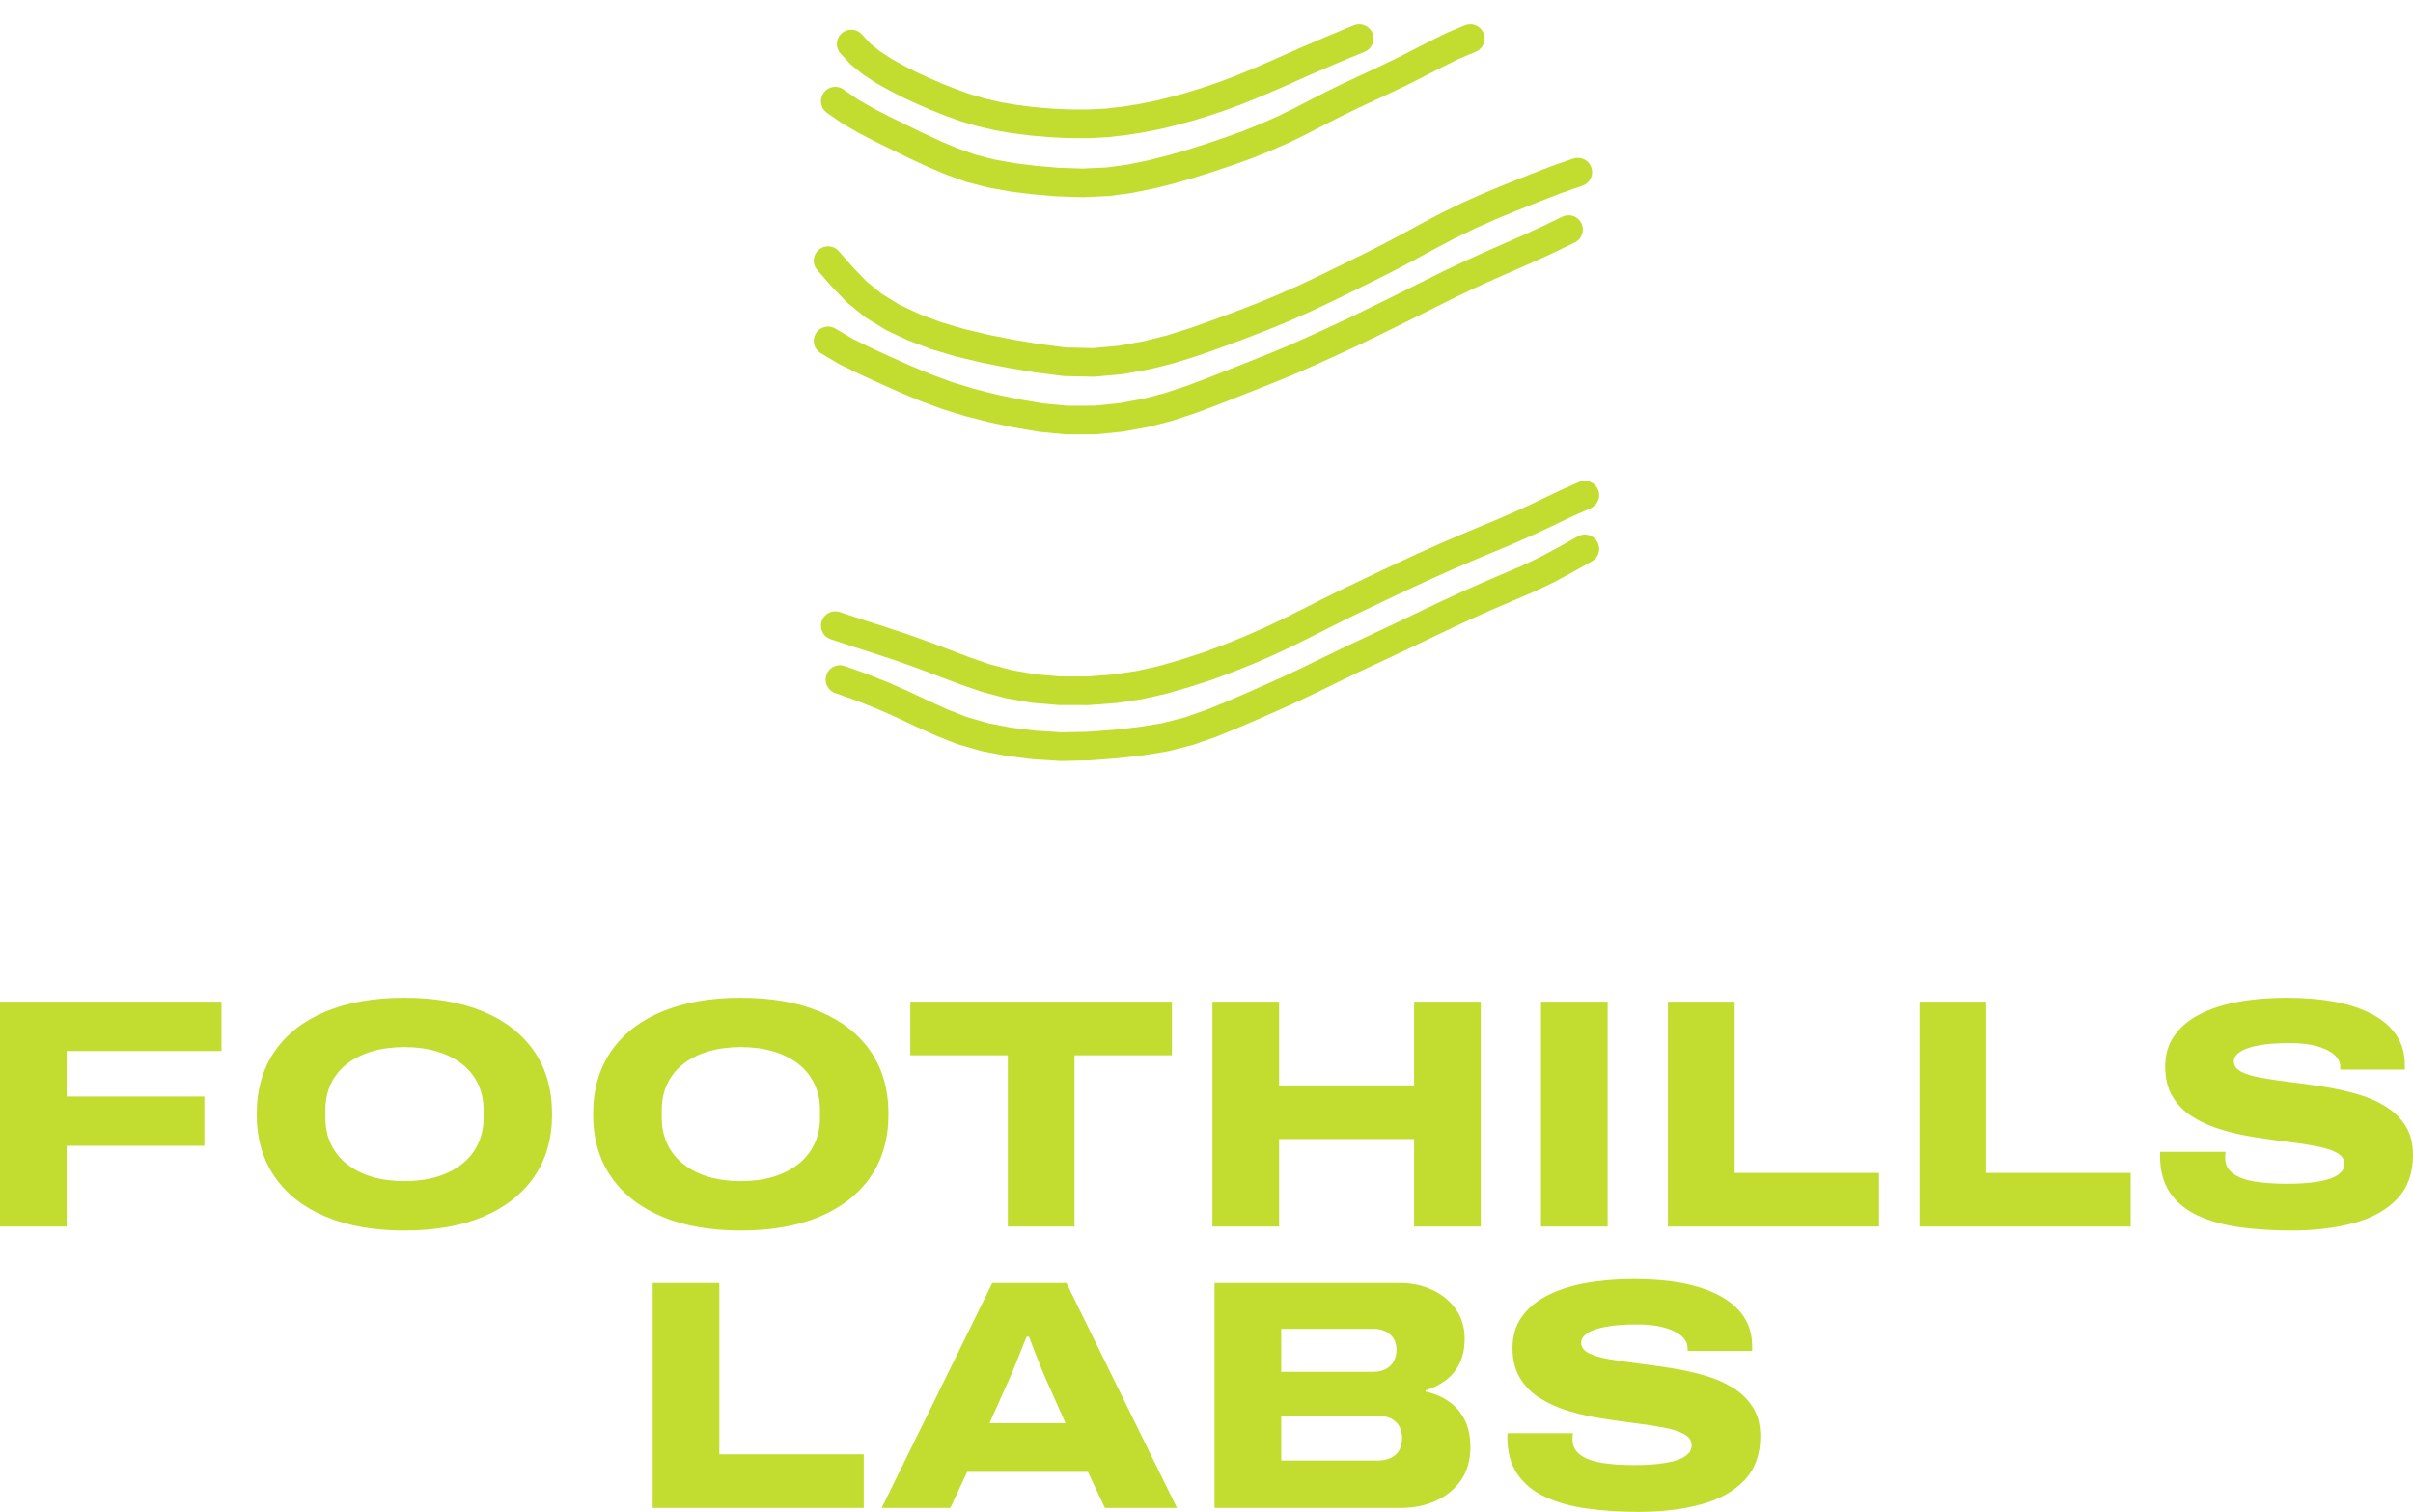
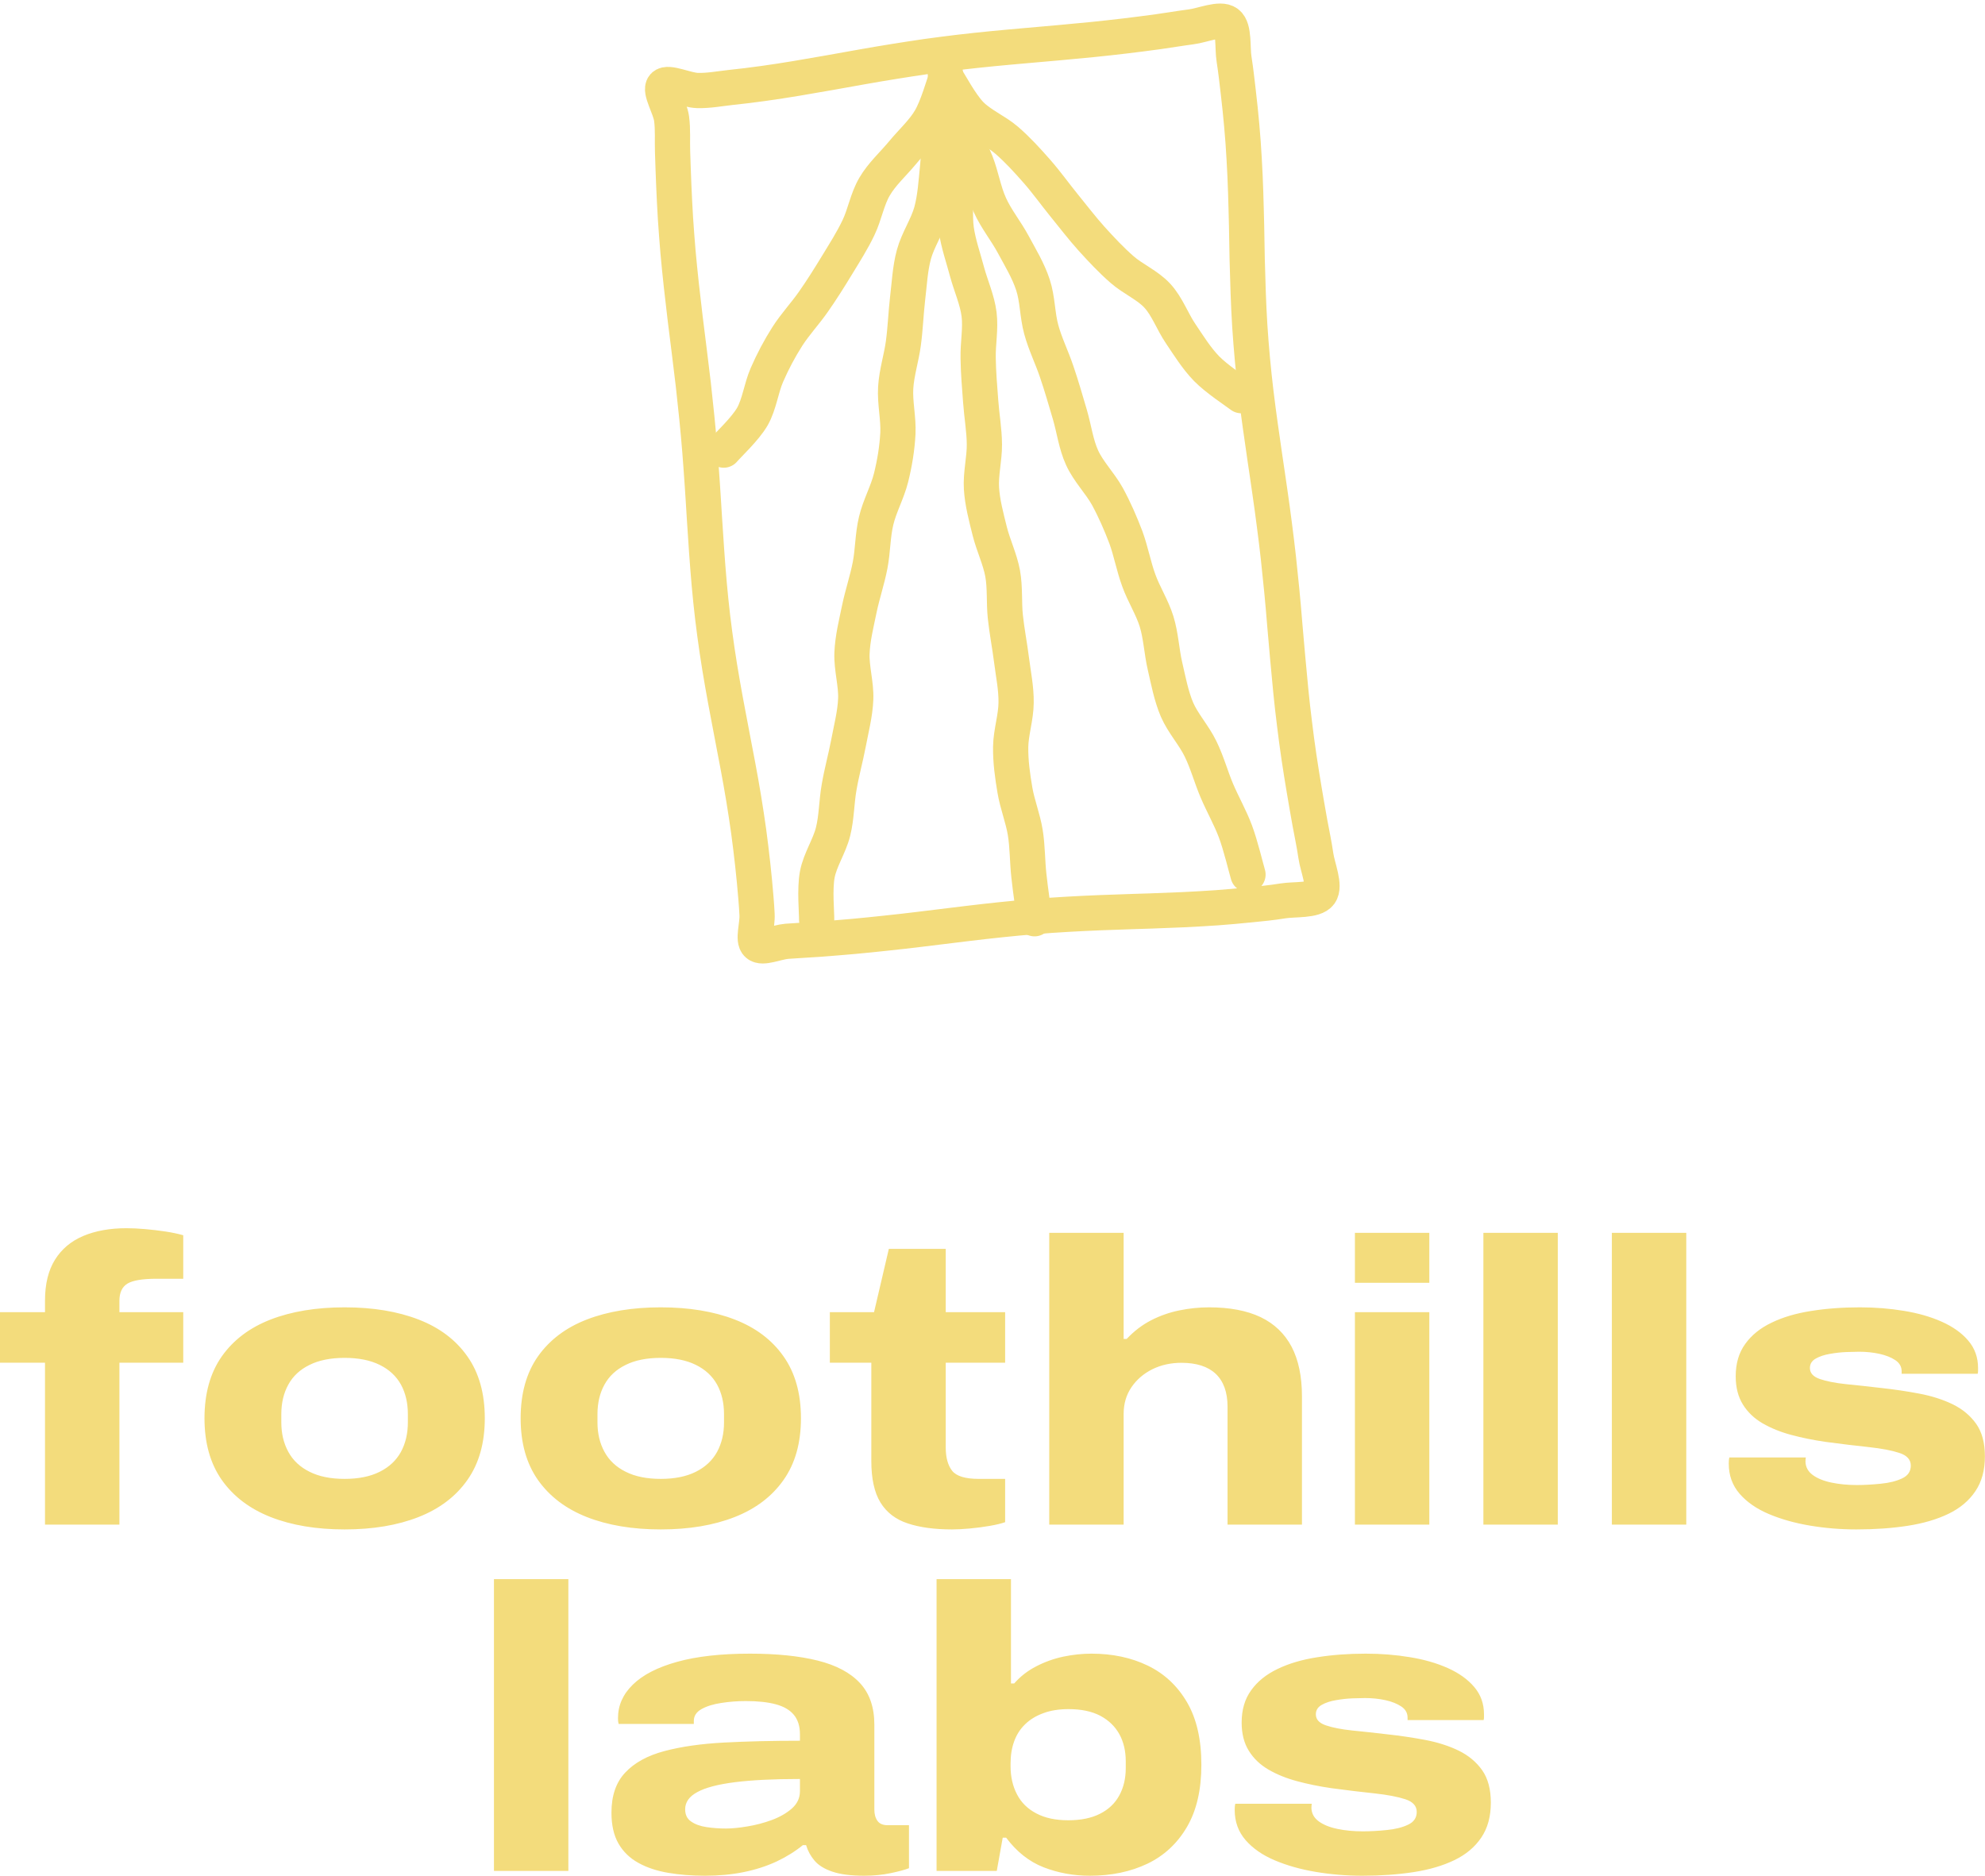
- <svg xmlns="http://www.w3.org/2000/svg" viewBox="0 0 294.95 184.86" width="294.95" height="184.86" role="img" aria-label="Foothills Labs">
-   <g transform="translate(99.47 0)">
-     <g fill="none" stroke="#C2DC2F" stroke-width="3.5" stroke-linecap="round" stroke-linejoin="round">
-       <path d="M94.25 60.54L91.82 61.62L89.41 62.78L87.06 63.88L84.54 64.99L82.11 66L79.68 67.02L77.23 68.08L74.77 69.18L72.39 70.28L69.97 71.42L67.54 72.58L65.11 73.74L62.74 74.92L60.48 76.07L58.05 77.28L55.62 78.43L53.19 79.49L50.76 80.47L48.12 81.45L45.46 82.31L42.78 83.09L39.87 83.75L36.85 84.21L33.54 84.46L30 84.45L26.88 84.19L23.82 83.65L20.95 82.88L18.36 81.98L15.88 81.04L13.23 80.04L10.61 79.11L7.94 78.23L5.28 77.38L2.63 76.5" />
-       <path d="M1.75 41.68L3.96 42.99L6.39 44.18L8.81 45.29L11.24 46.37L13.67 47.39L16.32 48.37L18.97 49.19L21.84 49.92L24.71 50.53L27.8 51.06L30.89 51.36L34.42 51.35L37.51 51.04L40.6 50.48L43.42 49.74L46.08 48.86L48.56 47.93L51.21 46.89L53.63 45.93L56.24 44.89L58.71 43.86L61.14 42.78L63.57 41.67L66 40.54L68.4 39.37L70.65 38.27L73.06 37.07L75.49 35.86L77.75 34.73L80.12 33.6L82.55 32.5L85 31.42L87.51 30.32L89.89 29.22L92.26 28.07" />
-       <path d="M66.67 4.71L65.06 5.38L63.35 6.09L61.58 6.85L59.88 7.58L58.27 8.3L56.5 9.09L54.87 9.79L53.19 10.5L51.43 11.2L49.66 11.85L47.88 12.45L45.9 13.06L44.13 13.54L42.15 14.03L40.16 14.43L37.95 14.78L35.74 15.03L33.54 15.14L31.11 15.13L28.9 15.02L26.69 14.83L24.49 14.55L22.5 14.21L20.51 13.75L18.53 13.17L16.76 12.53L14.99 11.83L13.37 11.12L11.68 10.34L10.14 9.55L8.59 8.69L7.05 7.68L5.72 6.61L4.58 5.38" />
-       <path d="M94.25 67.11L92.04 68.35L89.69 69.62L87.37 70.73L84.8 71.83L82.33 72.89L79.9 73.97L77.47 75.1L75.07 76.24L72.75 77.35L70.41 78.46L67.98 79.6L65.55 80.74L63.13 81.92L60.73 83.09L58.41 84.19L55.97 85.29L53.46 86.4L50.99 87.46L48.56 88.45L45.9 89.38L43.03 90.12L40.16 90.6L36.85 90.98L33.54 91.22L30.23 91.29L26.91 91.08L23.82 90.69L20.95 90.14L18.08 89.31L15.66 88.35L13.23 87.25L10.8 86.1L8.37 85.03L5.72 83.98L3.2 83.09" />
-       <path d="M1.75 31.87L3.48 33.85L5.28 35.72L7.33 37.38L9.7 38.83L12.27 40.03L14.99 41.05L17.86 41.9L20.95 42.64L24.04 43.25L27.19 43.78L30.67 44.23L34.2 44.31L37.51 44.01L40.82 43.41L43.69 42.68L46.56 41.78L49.44 40.75L52.09 39.77L54.83 38.71L57.51 37.6L60.04 36.48L62.68 35.23L65.11 34.04L67.74 32.75L70.19 31.51L72.62 30.23L75.05 28.9L77.47 27.62L80.08 26.35L82.57 25.24L85.23 24.14L87.99 23.04L90.72 21.98L93.39 21.05" />
-       <path d="M80.25 4.71L78.12 5.6L75.93 6.69L73.94 7.71L71.96 8.72L69.75 9.78L67.76 10.71L65.55 11.74L63.57 12.71L61.51 13.76L59.37 14.87L57.39 15.84L55.18 16.81L52.97 17.7L50.76 18.49L48.43 19.28L46.12 20.01L43.69 20.71L41.26 21.32L38.61 21.86L35.96 22.22L32.87 22.36L29.78 22.26L26.91 22.01L24.27 21.68L21.62 21.2L19.19 20.57L16.82 19.72L14.74 18.84L12.57 17.83L10.56 16.85L8.37 15.78L6.39 14.75L4.4 13.6L2.63 12.37" />
+ <svg xmlns="http://www.w3.org/2000/svg" viewBox="0 0 197.15 186.32" width="197.15" height="186.32" role="img" aria-label="Foothills Labs">
+   <g transform="translate(50.57 0)">
+     <g fill="none" stroke="#F3DC7C" stroke-width="3.5" stroke-linecap="round" stroke-linejoin="round">
+       <path d="M 15.34 8.53 C 15.77 8.06 17.59 8.96 18.7 8.99 C 19.8 9.02 20.89 8.81 21.98 8.69 C 23.07 8.58 24.16 8.44 25.25 8.29 C 26.34 8.14 27.42 7.97 28.51 7.79 C 29.59 7.61 30.68 7.42 31.76 7.23 C 32.85 7.04 33.93 6.84 35.01 6.65 C 36.09 6.46 37.18 6.27 38.26 6.1 C 39.35 5.92 40.44 5.76 41.52 5.6 C 42.61 5.45 43.7 5.31 44.79 5.18 C 45.88 5.05 46.97 4.94 48.07 4.83 C 49.16 4.72 50.25 4.63 51.35 4.53 C 52.44 4.43 53.53 4.34 54.63 4.24 C 55.72 4.14 56.81 4.04 57.91 3.93 C 59 3.82 60.09 3.7 61.18 3.57 C 62.27 3.44 63.36 3.3 64.45 3.15 C 65.54 3 66.56 2.82 67.71 2.67 C 68.86 2.53 70.62 1.75 71.33 2.29 C 72.05 2.83 71.81 4.75 72 5.9 C 72.18 7.05 72.29 8.09 72.42 9.19 C 72.55 10.28 72.66 11.38 72.76 12.48 C 72.86 13.58 72.94 14.69 73 15.79 C 73.07 16.89 73.11 18 73.15 19.11 C 73.19 20.21 73.21 21.32 73.24 22.43 C 73.26 23.53 73.28 24.64 73.3 25.75 C 73.33 26.86 73.36 27.97 73.4 29.07 C 73.44 30.18 73.49 31.28 73.56 32.39 C 73.63 33.49 73.72 34.59 73.82 35.69 C 73.92 36.79 74.04 37.89 74.17 38.98 C 74.3 40.08 74.45 41.18 74.6 42.27 C 74.75 43.37 74.91 44.46 75.07 45.55 C 75.23 46.65 75.4 47.74 75.55 48.83 C 75.71 49.93 75.86 51.02 76 52.12 C 76.14 53.21 76.28 54.31 76.4 55.41 C 76.52 56.5 76.63 57.6 76.74 58.7 C 76.85 59.8 76.94 60.9 77.03 62 C 77.13 63.1 77.22 64.2 77.32 65.3 C 77.42 66.4 77.52 67.5 77.63 68.6 C 77.74 69.7 77.86 70.8 78 71.89 C 78.13 72.99 78.28 74.08 78.44 75.18 C 78.6 76.27 78.78 77.37 78.96 78.45 C 79.14 79.55 79.34 80.64 79.53 81.73 C 79.73 82.82 79.95 83.82 80.12 84.99 C 80.29 86.17 81.09 88 80.54 88.75 C 79.99 89.5 78 89.3 76.83 89.49 C 75.67 89.68 74.66 89.77 73.56 89.88 C 72.47 89.99 71.38 90.09 70.28 90.17 C 69.19 90.25 68.09 90.3 66.99 90.36 C 65.89 90.41 64.79 90.45 63.69 90.49 C 62.59 90.53 61.49 90.55 60.39 90.6 C 59.29 90.64 58.19 90.67 57.09 90.73 C 56 90.78 54.9 90.85 53.8 90.92 C 52.71 91 51.61 91.09 50.52 91.19 C 49.43 91.29 48.34 91.41 47.24 91.53 C 46.15 91.65 45.06 91.79 43.97 91.92 C 42.88 92.05 41.79 92.19 40.7 92.32 C 39.61 92.45 38.52 92.58 37.43 92.69 C 36.34 92.81 35.25 92.92 34.15 93.02 C 33.06 93.12 31.97 93.2 30.87 93.29 C 29.77 93.37 28.62 93.42 27.58 93.5 C 26.55 93.59 25.15 94.25 24.66 93.8 C 24.16 93.36 24.68 91.88 24.62 90.83 C 24.57 89.78 24.46 88.62 24.36 87.52 C 24.25 86.43 24.14 85.33 24 84.23 C 23.87 83.14 23.72 82.04 23.55 80.95 C 23.39 79.86 23.2 78.76 23.01 77.67 C 22.82 76.58 22.61 75.5 22.4 74.41 C 22.2 73.32 21.98 72.23 21.78 71.14 C 21.57 70.05 21.37 68.96 21.18 67.87 C 20.99 66.78 20.81 65.69 20.65 64.6 C 20.49 63.5 20.34 62.41 20.21 61.31 C 20.08 60.22 19.97 59.12 19.87 58.02 C 19.77 56.92 19.69 55.81 19.61 54.71 C 19.53 53.61 19.46 52.51 19.39 51.4 C 19.32 50.3 19.26 49.2 19.18 48.09 C 19.1 46.99 19.03 45.89 18.94 44.79 C 18.85 43.69 18.75 42.59 18.64 41.49 C 18.53 40.39 18.41 39.29 18.29 38.2 C 18.16 37.1 18.02 36 17.89 34.91 C 17.76 33.81 17.61 32.71 17.48 31.62 C 17.35 30.52 17.22 29.42 17.1 28.33 C 16.98 27.23 16.87 26.13 16.77 25.03 C 16.68 23.93 16.59 22.83 16.52 21.73 C 16.45 20.62 16.4 19.52 16.35 18.41 C 16.3 17.31 16.27 16.2 16.23 15.09 C 16.19 13.99 16.28 12.87 16.13 11.77 C 15.98 10.68 14.91 8.99 15.34 8.53 Z" />
+       <path d="M 43.18 5.6 C 43.23 6.32 43.43 8.46 43.51 9.89 C 43.59 11.33 43.54 12.78 43.67 14.21 C 43.81 15.64 44.18 17.04 44.3 18.47 C 44.42 19.9 44.22 21.37 44.41 22.79 C 44.61 24.21 45.11 25.61 45.48 27.01 C 45.86 28.41 46.49 29.79 46.67 31.21 C 46.85 32.64 46.55 34.11 46.58 35.55 C 46.6 37 46.72 38.43 46.83 39.86 C 46.93 41.29 47.19 42.71 47.2 44.15 C 47.21 45.59 46.82 47.08 46.91 48.51 C 47 49.95 47.38 51.35 47.73 52.76 C 48.08 54.16 48.75 55.54 49.01 56.95 C 49.27 58.37 49.13 59.83 49.28 61.25 C 49.43 62.68 49.71 64.1 49.89 65.52 C 50.07 66.95 50.37 68.36 50.35 69.8 C 50.34 71.25 49.83 72.75 49.81 74.19 C 49.79 75.64 49.99 77.06 50.23 78.48 C 50.47 79.9 51.03 81.28 51.26 82.7 C 51.49 84.12 51.46 85.56 51.62 86.99 C 51.77 88.42 52.09 90.55 52.18 91.26" />
+       <path d="M 43.4 7.74 C 43.14 8.42 42.55 10.58 41.83 11.82 C 41.11 13.06 39.98 14.06 39.06 15.18 C 38.13 16.3 37.01 17.3 36.29 18.54 C 35.56 19.78 35.32 21.31 34.7 22.6 C 34.08 23.91 33.3 25.12 32.56 26.34 C 31.81 27.57 31.05 28.79 30.22 29.97 C 29.4 31.15 28.39 32.22 27.62 33.43 C 26.85 34.64 26.18 35.91 25.6 37.24 C 25.02 38.57 24.86 40.14 24.15 41.39 C 23.43 42.63 21.78 44.15 21.31 44.71" />
+       <path d="M 43.4 7.74 C 43.81 8.34 44.84 10.33 45.84 11.36 C 46.84 12.39 48.31 12.98 49.4 13.92 C 50.5 14.87 51.46 15.93 52.41 17.01 C 53.36 18.09 54.2 19.27 55.1 20.38 C 56.01 21.5 56.89 22.65 57.85 23.72 C 58.81 24.78 59.79 25.83 60.88 26.78 C 61.97 27.73 63.42 28.33 64.39 29.39 C 65.36 30.45 65.87 31.93 66.69 33.14 C 67.5 34.34 68.27 35.59 69.27 36.62 C 70.28 37.65 72.13 38.86 72.71 39.3" />
+       <path d="M 43.4 7.74 C 43.31 8.48 42.98 10.68 42.83 12.16 C 42.69 13.64 42.7 15.14 42.55 16.62 C 42.4 18.1 42.32 19.59 41.93 21.03 C 41.53 22.47 40.59 23.83 40.2 25.27 C 39.81 26.71 39.75 28.21 39.57 29.68 C 39.4 31.16 39.35 32.65 39.15 34.12 C 38.95 35.59 38.48 37.02 38.39 38.51 C 38.3 40 38.68 41.56 38.61 43.05 C 38.53 44.54 38.29 46 37.93 47.45 C 37.57 48.9 36.79 50.28 36.45 51.73 C 36.1 53.18 36.13 54.68 35.85 56.14 C 35.57 57.6 35.08 59.03 34.78 60.48 C 34.48 61.94 34.11 63.39 34.05 64.88 C 33.99 66.37 34.48 67.95 34.42 69.44 C 34.36 70.93 33.97 72.38 33.7 73.83 C 33.42 75.29 33.02 76.73 32.77 78.2 C 32.51 79.66 32.53 81.17 32.17 82.61 C 31.81 84.06 30.87 85.42 30.6 86.88 C 30.33 88.34 30.55 90.62 30.54 91.37" />
+       <path d="M 43.4 7.74 C 43.59 8.46 44 10.69 44.49 12.09 C 44.99 13.49 45.82 14.76 46.37 16.14 C 46.91 17.52 47.13 19.03 47.75 20.38 C 48.36 21.74 49.35 22.95 50.06 24.27 C 50.77 25.59 51.56 26.88 52.02 28.29 C 52.49 29.7 52.45 31.3 52.85 32.74 C 53.24 34.18 53.91 35.51 54.38 36.92 C 54.86 38.32 55.27 39.76 55.69 41.18 C 56.11 42.61 56.29 44.13 56.91 45.48 C 57.53 46.84 58.68 47.99 59.41 49.3 C 60.13 50.62 60.72 51.98 61.25 53.37 C 61.76 54.76 62.02 56.25 62.53 57.64 C 63.03 59.04 63.86 60.31 64.3 61.73 C 64.74 63.16 64.8 64.72 65.14 66.18 C 65.48 67.64 65.75 69.12 66.33 70.49 C 66.92 71.85 68.01 73.03 68.66 74.37 C 69.32 75.71 69.7 77.15 70.28 78.52 C 70.86 79.89 71.61 81.19 72.13 82.58 C 72.65 83.97 73.17 86.16 73.38 86.87" />
    </g>
  </g>
-   <g fill="#C2DC2F" transform="translate(-3.38 149.98)">
-     <path d="M3.38 0V-27.5H30.45V-21.47H11.53V-15.91H28.36V-9.88H11.53V0Z M52.8 0.48Q47.26 0.48 43.21 -1.21Q39.15 -2.91 36.96 -6.09Q34.76 -9.27 34.76 -13.74Q34.76 -18.25 36.96 -21.44Q39.15 -24.62 43.21 -26.3Q47.26 -27.98 52.8 -27.98Q58.4 -27.98 62.44 -26.3Q66.47 -24.62 68.67 -21.44Q70.86 -18.25 70.86 -13.74Q70.86 -9.27 68.67 -6.09Q66.47 -2.91 62.44 -1.21Q58.4 0.48 52.8 0.48ZM52.81 -5.56Q54.97 -5.56 56.74 -6.08Q58.52 -6.61 59.81 -7.62Q61.1 -8.62 61.79 -10.07Q62.49 -11.51 62.49 -13.32V-14.26Q62.49 -16.06 61.79 -17.49Q61.1 -18.92 59.81 -19.92Q58.52 -20.91 56.74 -21.43Q54.97 -21.95 52.81 -21.95Q50.66 -21.95 48.88 -21.43Q47.11 -20.91 45.82 -19.92Q44.53 -18.92 43.84 -17.49Q43.15 -16.06 43.15 -14.26V-13.32Q43.15 -11.51 43.84 -10.07Q44.53 -8.62 45.82 -7.62Q47.11 -6.61 48.88 -6.08Q50.66 -5.56 52.81 -5.56Z M93.92 0.48Q88.38 0.48 84.33 -1.21Q80.27 -2.91 78.08 -6.09Q75.88 -9.27 75.88 -13.74Q75.88 -18.25 78.08 -21.44Q80.27 -24.62 84.33 -26.3Q88.38 -27.98 93.92 -27.98Q99.52 -27.98 103.56 -26.3Q107.59 -24.62 109.79 -21.44Q111.98 -18.25 111.98 -13.74Q111.98 -9.27 109.79 -6.09Q107.59 -2.91 103.56 -1.21Q99.52 0.48 93.92 0.48ZM93.93 -5.56Q96.09 -5.56 97.86 -6.08Q99.64 -6.61 100.93 -7.62Q102.22 -8.62 102.91 -10.07Q103.61 -11.51 103.61 -13.32V-14.26Q103.61 -16.06 102.91 -17.49Q102.22 -18.92 100.93 -19.92Q99.64 -20.91 97.86 -21.43Q96.09 -21.95 93.93 -21.95Q91.78 -21.95 90 -21.43Q88.23 -20.91 86.94 -19.92Q85.65 -18.92 84.96 -17.49Q84.27 -16.06 84.27 -14.26V-13.32Q84.27 -11.51 84.96 -10.07Q85.65 -8.62 86.94 -7.62Q88.23 -6.61 90 -6.08Q91.78 -5.56 93.93 -5.56Z M126.57 0V-20.95H114.65V-27.5H146.63V-20.95H134.72V0Z M151.58 0V-27.5H159.73V-17.27H176.23V-27.5H184.38V0H176.23V-10.71H159.73V0Z M191.74 0V-27.5H199.89V0Z M207.26 0V-27.5H215.41V-6.56H233.06V0Z M238.02 0V-27.5H246.17V-6.56H263.82V0Z M283.46 0.48Q280.1 0.48 277.19 0.08Q274.27 -0.32 272.08 -1.33Q269.89 -2.33 268.65 -4.12Q267.41 -5.91 267.41 -8.67Q267.41 -8.75 267.41 -8.88Q267.41 -9.01 267.45 -9.14H275.43Q275.39 -8.98 275.38 -8.8Q275.37 -8.62 275.37 -8.43Q275.37 -7.21 276.3 -6.51Q277.23 -5.81 278.92 -5.52Q280.62 -5.24 282.86 -5.24Q283.81 -5.24 284.79 -5.29Q285.78 -5.35 286.69 -5.5Q287.61 -5.64 288.34 -5.91Q289.07 -6.19 289.5 -6.62Q289.94 -7.05 289.94 -7.66Q289.94 -8.53 289.02 -9.03Q288.1 -9.53 286.53 -9.83Q284.97 -10.13 283.02 -10.37Q281.08 -10.61 278.99 -10.94Q276.9 -11.26 274.96 -11.84Q273.01 -12.42 271.45 -13.39Q269.88 -14.35 268.96 -15.87Q268.04 -17.38 268.04 -19.57Q268.04 -21.75 269.15 -23.33Q270.25 -24.92 272.25 -25.95Q274.24 -26.99 276.96 -27.48Q279.68 -27.98 282.88 -27.98Q286.15 -27.98 288.81 -27.48Q291.46 -26.97 293.37 -25.95Q295.28 -24.93 296.31 -23.39Q297.33 -21.84 297.33 -19.76V-19.2H289.44V-19.53Q289.44 -20.37 288.71 -21.01Q287.99 -21.66 286.61 -22.05Q285.24 -22.44 283.26 -22.44Q280.91 -22.44 279.39 -22.14Q277.87 -21.85 277.15 -21.34Q276.43 -20.83 276.43 -20.22Q276.43 -19.41 277.35 -18.93Q278.27 -18.46 279.83 -18.19Q281.4 -17.91 283.35 -17.67Q285.29 -17.44 287.38 -17.11Q289.46 -16.78 291.41 -16.23Q293.36 -15.69 294.92 -14.73Q296.49 -13.78 297.41 -12.33Q298.33 -10.88 298.33 -8.75Q298.33 -5.45 296.41 -3.41Q294.49 -1.37 291.14 -0.45Q287.78 0.48 283.46 0.48Z" />
+   <g fill="#F3DC7C" transform="translate(-0.43 151.44)">
+     <path d="M4.9 0V-16.08H0.43V-21.1H4.9V-22.25Q4.9 -24.72 5.89 -26.31Q6.88 -27.9 8.7 -28.67Q10.53 -29.44 12.98 -29.44Q13.85 -29.44 14.87 -29.35Q15.89 -29.26 16.88 -29.11Q17.86 -28.96 18.63 -28.74V-24.42H16Q13.9 -24.42 13.09 -23.94Q12.29 -23.45 12.29 -22.23V-21.1H18.63V-16.08H12.29V0Z M34.66 0.48Q30.44 0.48 27.31 -0.75Q24.19 -1.98 22.46 -4.43Q20.74 -6.88 20.74 -10.56Q20.74 -14.26 22.46 -16.71Q24.19 -19.16 27.31 -20.37Q30.44 -21.58 34.66 -21.58Q38.87 -21.58 42 -20.37Q45.13 -19.16 46.85 -16.71Q48.58 -14.26 48.58 -10.56Q48.58 -6.88 46.85 -4.43Q45.13 -1.98 42 -0.75Q38.87 0.48 34.66 0.48ZM34.66 -4.54Q36.74 -4.54 38.15 -5.25Q39.55 -5.95 40.25 -7.22Q40.94 -8.49 40.94 -10.16V-10.96Q40.94 -12.65 40.25 -13.91Q39.55 -15.17 38.15 -15.86Q36.74 -16.56 34.66 -16.56Q32.57 -16.56 31.17 -15.86Q29.76 -15.17 29.07 -13.91Q28.37 -12.65 28.37 -10.96V-10.16Q28.37 -8.49 29.07 -7.22Q29.76 -5.95 31.17 -5.25Q32.57 -4.54 34.66 -4.54Z M66.06 0.48Q61.84 0.48 58.71 -0.75Q55.59 -1.98 53.86 -4.43Q52.14 -6.88 52.14 -10.56Q52.14 -14.26 53.86 -16.71Q55.59 -19.16 58.71 -20.37Q61.84 -21.58 66.06 -21.58Q70.27 -21.58 73.4 -20.37Q76.53 -19.16 78.25 -16.71Q79.98 -14.26 79.98 -10.56Q79.98 -6.88 78.25 -4.43Q76.53 -1.98 73.4 -0.75Q70.27 0.48 66.06 0.48ZM66.06 -4.54Q68.14 -4.54 69.55 -5.25Q70.95 -5.95 71.65 -7.22Q72.34 -8.49 72.34 -10.16V-10.96Q72.34 -12.65 71.65 -13.91Q70.95 -15.17 69.55 -15.86Q68.14 -16.56 66.06 -16.56Q63.97 -16.56 62.57 -15.86Q61.16 -15.17 60.47 -13.91Q59.77 -12.65 59.77 -10.96V-10.16Q59.77 -8.49 60.47 -7.22Q61.16 -5.95 62.57 -5.25Q63.97 -4.54 66.06 -4.54Z M94.99 0.48Q92.37 0.48 90.58 -0.12Q88.79 -0.71 87.88 -2.19Q86.97 -3.67 86.97 -6.31V-16.08H82.85V-21.1H87.24L88.71 -27.39H94.36V-21.1H100.26V-16.08H94.36V-7.67Q94.36 -6.15 95 -5.34Q95.64 -4.54 97.63 -4.54H100.26V-0.24Q99.7 -0.04 98.72 0.13Q97.74 0.3 96.73 0.39Q95.72 0.48 94.99 0.48Z M104.64 0V-28.98H112.03V-18.44H112.33Q113.43 -19.61 114.77 -20.3Q116.1 -20.98 117.58 -21.28Q119.05 -21.58 120.51 -21.58Q123.58 -21.58 125.63 -20.61Q127.67 -19.63 128.71 -17.67Q129.74 -15.7 129.74 -12.74V0H122.35V-11.71Q122.35 -12.79 122.05 -13.62Q121.74 -14.45 121.16 -14.99Q120.58 -15.53 119.73 -15.8Q118.88 -16.07 117.77 -16.07Q116.18 -16.07 114.88 -15.43Q113.58 -14.78 112.81 -13.65Q112.03 -12.51 112.03 -11V0Z M135 -24.02V-28.98H142.39V-24.02ZM135 0V-21.1H142.39V0Z M147.76 0V-28.98H155.15V0Z M160.52 0V-28.98H167.91V0Z M184.81 0.48Q182.45 0.48 180.19 0.1Q177.93 -0.28 176.11 -1.05Q174.29 -1.82 173.21 -3.06Q172.13 -4.31 172.13 -6.05Q172.13 -6.21 172.14 -6.36Q172.15 -6.51 172.19 -6.67H179.79Q179.76 -6.56 179.76 -6.45Q179.75 -6.34 179.75 -6.26Q179.77 -5.44 180.48 -4.92Q181.18 -4.41 182.34 -4.17Q183.49 -3.93 184.83 -3.93Q185.98 -3.93 187.23 -4.06Q188.49 -4.18 189.35 -4.59Q190.21 -4.99 190.21 -5.86Q190.21 -6.75 189.07 -7.12Q187.94 -7.49 186.02 -7.7Q184.1 -7.9 181.72 -8.22Q179.93 -8.48 178.33 -8.91Q176.73 -9.34 175.49 -10.06Q174.25 -10.78 173.54 -11.92Q172.82 -13.07 172.82 -14.73Q172.82 -16.65 173.77 -17.95Q174.71 -19.26 176.39 -20.06Q178.06 -20.87 180.31 -21.22Q182.55 -21.58 185.15 -21.58Q187.43 -21.58 189.53 -21.23Q191.63 -20.89 193.29 -20.15Q194.95 -19.41 195.92 -18.27Q196.89 -17.13 196.89 -15.56Q196.89 -15.42 196.89 -15.26Q196.89 -15.09 196.85 -14.98H189.3V-15.23Q189.3 -15.91 188.68 -16.33Q188.05 -16.75 187.1 -16.96Q186.14 -17.17 185.07 -17.17Q184.65 -17.17 183.84 -17.14Q183.03 -17.11 182.19 -16.96Q181.35 -16.82 180.77 -16.49Q180.19 -16.16 180.19 -15.55Q180.19 -14.8 181.18 -14.46Q182.17 -14.12 183.78 -13.95Q185.39 -13.79 187.27 -13.57Q189.2 -13.36 191.05 -13.01Q192.9 -12.66 194.37 -11.95Q195.84 -11.23 196.71 -10Q197.57 -8.77 197.57 -6.78Q197.57 -4.71 196.62 -3.31Q195.67 -1.9 193.95 -1.07Q192.23 -0.24 189.9 0.12Q187.57 0.48 184.81 0.48Z" />
  </g>
-   <g fill="#C2DC2F" transform="translate(76.4 184.38)">
-     <path d="M3.38 0V-27.5H11.53V-6.56H29.18V0Z M31.37 0 44.89 -27.5H53.95L67.47 0H58.66L56.58 -4.41H41.82L39.76 0ZM44.55 -10.37H53.85L51.35 -15.96Q51.19 -16.33 50.91 -17.02Q50.63 -17.71 50.32 -18.49Q50.02 -19.27 49.76 -19.94Q49.51 -20.61 49.38 -20.93H49.08Q48.79 -20.2 48.4 -19.24Q48.02 -18.29 47.66 -17.4Q47.31 -16.5 47.05 -15.94Z M72.06 0V-27.5H94.67Q96.91 -27.5 98.71 -26.64Q100.52 -25.78 101.58 -24.26Q102.63 -22.74 102.63 -20.72Q102.63 -18.92 101.99 -17.64Q101.35 -16.36 100.26 -15.57Q99.18 -14.77 97.85 -14.38V-14.22Q99.4 -13.9 100.64 -13.06Q101.88 -12.23 102.6 -10.84Q103.33 -9.45 103.33 -7.43Q103.33 -5.07 102.19 -3.41Q101.05 -1.75 99.11 -0.87Q97.18 0 94.8 0ZM80.21 -5.8H92.08Q93.36 -5.8 94.17 -6.49Q94.98 -7.19 94.98 -8.63Q94.98 -9.4 94.63 -10Q94.28 -10.61 93.61 -10.95Q92.93 -11.28 91.97 -11.28H80.21ZM80.21 -16.64H91.41Q92.34 -16.64 92.97 -16.97Q93.61 -17.31 93.96 -17.92Q94.3 -18.53 94.3 -19.36Q94.3 -20.53 93.51 -21.22Q92.72 -21.9 91.51 -21.9H80.21Z M123.9 0.48Q120.54 0.48 117.63 0.08Q114.71 -0.32 112.52 -1.33Q110.33 -2.33 109.09 -4.12Q107.85 -5.91 107.85 -8.67Q107.85 -8.75 107.85 -8.88Q107.85 -9.01 107.89 -9.14H115.87Q115.83 -8.98 115.82 -8.8Q115.81 -8.62 115.81 -8.43Q115.81 -7.21 116.74 -6.51Q117.67 -5.81 119.36 -5.52Q121.06 -5.24 123.3 -5.24Q124.25 -5.24 125.23 -5.29Q126.22 -5.35 127.13 -5.5Q128.05 -5.64 128.78 -5.91Q129.51 -6.19 129.94 -6.62Q130.38 -7.05 130.38 -7.66Q130.38 -8.53 129.46 -9.03Q128.54 -9.53 126.97 -9.83Q125.41 -10.13 123.46 -10.37Q121.52 -10.61 119.43 -10.94Q117.34 -11.26 115.4 -11.84Q113.45 -12.42 111.89 -13.39Q110.32 -14.35 109.4 -15.87Q108.48 -17.38 108.48 -19.57Q108.48 -21.75 109.59 -23.33Q110.69 -24.92 112.69 -25.95Q114.68 -26.99 117.4 -27.48Q120.12 -27.98 123.32 -27.98Q126.59 -27.98 129.25 -27.48Q131.9 -26.97 133.81 -25.95Q135.72 -24.93 136.75 -23.39Q137.77 -21.84 137.77 -19.76V-19.2H129.88V-19.53Q129.88 -20.37 129.15 -21.01Q128.43 -21.66 127.05 -22.05Q125.68 -22.44 123.7 -22.44Q121.35 -22.44 119.83 -22.14Q118.31 -21.85 117.59 -21.34Q116.87 -20.83 116.87 -20.22Q116.87 -19.41 117.79 -18.93Q118.71 -18.46 120.27 -18.19Q121.84 -17.91 123.79 -17.67Q125.73 -17.44 127.82 -17.11Q129.9 -16.78 131.85 -16.23Q133.8 -15.69 135.36 -14.73Q136.93 -13.78 137.85 -12.33Q138.77 -10.88 138.77 -8.75Q138.77 -5.45 136.85 -3.41Q134.93 -1.37 131.58 -0.45Q128.22 0.48 123.9 0.48Z" />
+   <g fill="#F3DC7C" transform="translate(46.46 185.84)">
+     <path d="M2.6 0V-28.98H9.99V0Z M23.56 0.48Q21.59 0.48 19.9 0.19Q18.2 -0.1 16.94 -0.8Q15.67 -1.5 14.97 -2.71Q14.27 -3.92 14.27 -5.79Q14.27 -8.32 15.64 -9.77Q17.01 -11.23 19.52 -11.9Q22.04 -12.57 25.46 -12.75Q28.88 -12.93 32.99 -12.93V-13.57Q32.99 -14.78 32.38 -15.51Q31.78 -16.23 30.59 -16.55Q29.41 -16.87 27.62 -16.87Q26.35 -16.87 25.16 -16.68Q23.97 -16.5 23.21 -16.07Q22.45 -15.64 22.45 -14.9V-14.6H14.98Q14.94 -14.76 14.93 -14.88Q14.92 -15.01 14.92 -15.19Q14.92 -17.07 16.4 -18.51Q17.88 -19.96 20.8 -20.77Q23.72 -21.58 28.02 -21.58Q32 -21.58 34.76 -20.89Q37.52 -20.2 38.95 -18.66Q40.38 -17.12 40.38 -14.53V-6.1Q40.38 -5.4 40.69 -4.97Q41 -4.54 41.69 -4.54H43.82V-0.27Q43.25 -0.04 42.01 0.22Q40.78 0.48 39.37 0.48Q37.39 0.48 36.2 0.07Q35.02 -0.33 34.43 -1.03Q33.85 -1.72 33.6 -2.56H33.28Q32.14 -1.63 30.66 -0.93Q29.17 -0.24 27.4 0.12Q25.63 0.48 23.56 0.48ZM25.64 -4.21Q26.55 -4.21 27.78 -4.42Q29.01 -4.62 30.21 -5.06Q31.41 -5.51 32.2 -6.21Q32.99 -6.91 32.99 -7.92V-9.13Q29.05 -9.13 26.52 -8.81Q24 -8.49 22.8 -7.83Q21.59 -7.18 21.59 -6.12Q21.59 -5.3 22.19 -4.9Q22.78 -4.49 23.71 -4.35Q24.65 -4.21 25.64 -4.21Z M61.78 0.48Q59.35 0.48 57.19 -0.36Q55.04 -1.2 53.47 -3.3H53.13L52.54 0H46.56V-28.98H53.95V-18.62H54.27Q55.18 -19.66 56.44 -20.31Q57.7 -20.97 59.13 -21.28Q60.57 -21.58 61.94 -21.58Q65.08 -21.58 67.54 -20.39Q70 -19.2 71.43 -16.76Q72.86 -14.32 72.86 -10.54Q72.86 -6.8 71.42 -4.35Q69.98 -1.9 67.49 -0.71Q64.99 0.48 61.78 0.48ZM59.64 -5.03Q61.53 -5.03 62.8 -5.68Q64.07 -6.32 64.71 -7.5Q65.35 -8.67 65.35 -10.22V-10.88Q65.35 -12.43 64.71 -13.59Q64.07 -14.74 62.82 -15.41Q61.56 -16.07 59.67 -16.07Q58.24 -16.07 57.17 -15.67Q56.09 -15.28 55.36 -14.57Q54.63 -13.87 54.27 -12.88Q53.91 -11.9 53.91 -10.68V-10.4Q53.91 -8.82 54.55 -7.6Q55.18 -6.38 56.47 -5.71Q57.75 -5.03 59.64 -5.03Z M88.85 0.48Q86.49 0.48 84.23 0.1Q81.97 -0.28 80.15 -1.05Q78.33 -1.82 77.25 -3.06Q76.17 -4.31 76.17 -6.05Q76.17 -6.21 76.18 -6.36Q76.19 -6.51 76.23 -6.67H83.83Q83.8 -6.56 83.8 -6.45Q83.79 -6.34 83.79 -6.26Q83.81 -5.44 84.52 -4.92Q85.22 -4.41 86.38 -4.17Q87.53 -3.93 88.87 -3.93Q90.02 -3.93 91.27 -4.06Q92.53 -4.18 93.39 -4.59Q94.25 -4.99 94.25 -5.86Q94.25 -6.75 93.11 -7.12Q91.98 -7.49 90.06 -7.7Q88.14 -7.9 85.76 -8.22Q83.97 -8.48 82.37 -8.91Q80.77 -9.34 79.53 -10.06Q78.29 -10.78 77.58 -11.92Q76.86 -13.07 76.86 -14.73Q76.86 -16.65 77.81 -17.95Q78.75 -19.26 80.43 -20.06Q82.1 -20.87 84.35 -21.22Q86.59 -21.58 89.19 -21.58Q91.47 -21.58 93.57 -21.23Q95.67 -20.89 97.33 -20.15Q98.99 -19.41 99.96 -18.27Q100.93 -17.13 100.93 -15.56Q100.93 -15.42 100.93 -15.26Q100.93 -15.09 100.89 -14.98H93.34V-15.23Q93.34 -15.91 92.72 -16.33Q92.09 -16.75 91.14 -16.96Q90.18 -17.17 89.11 -17.17Q88.69 -17.17 87.88 -17.14Q87.07 -17.11 86.23 -16.96Q85.39 -16.82 84.81 -16.49Q84.23 -16.16 84.23 -15.55Q84.23 -14.8 85.22 -14.46Q86.21 -14.12 87.82 -13.95Q89.43 -13.79 91.31 -13.57Q93.24 -13.36 95.09 -13.01Q96.94 -12.66 98.41 -11.95Q99.88 -11.23 100.75 -10Q101.61 -8.77 101.61 -6.78Q101.61 -4.71 100.66 -3.31Q99.71 -1.9 97.99 -1.07Q96.27 -0.24 93.94 0.12Q91.61 0.48 88.85 0.48Z" />
  </g>
</svg>
